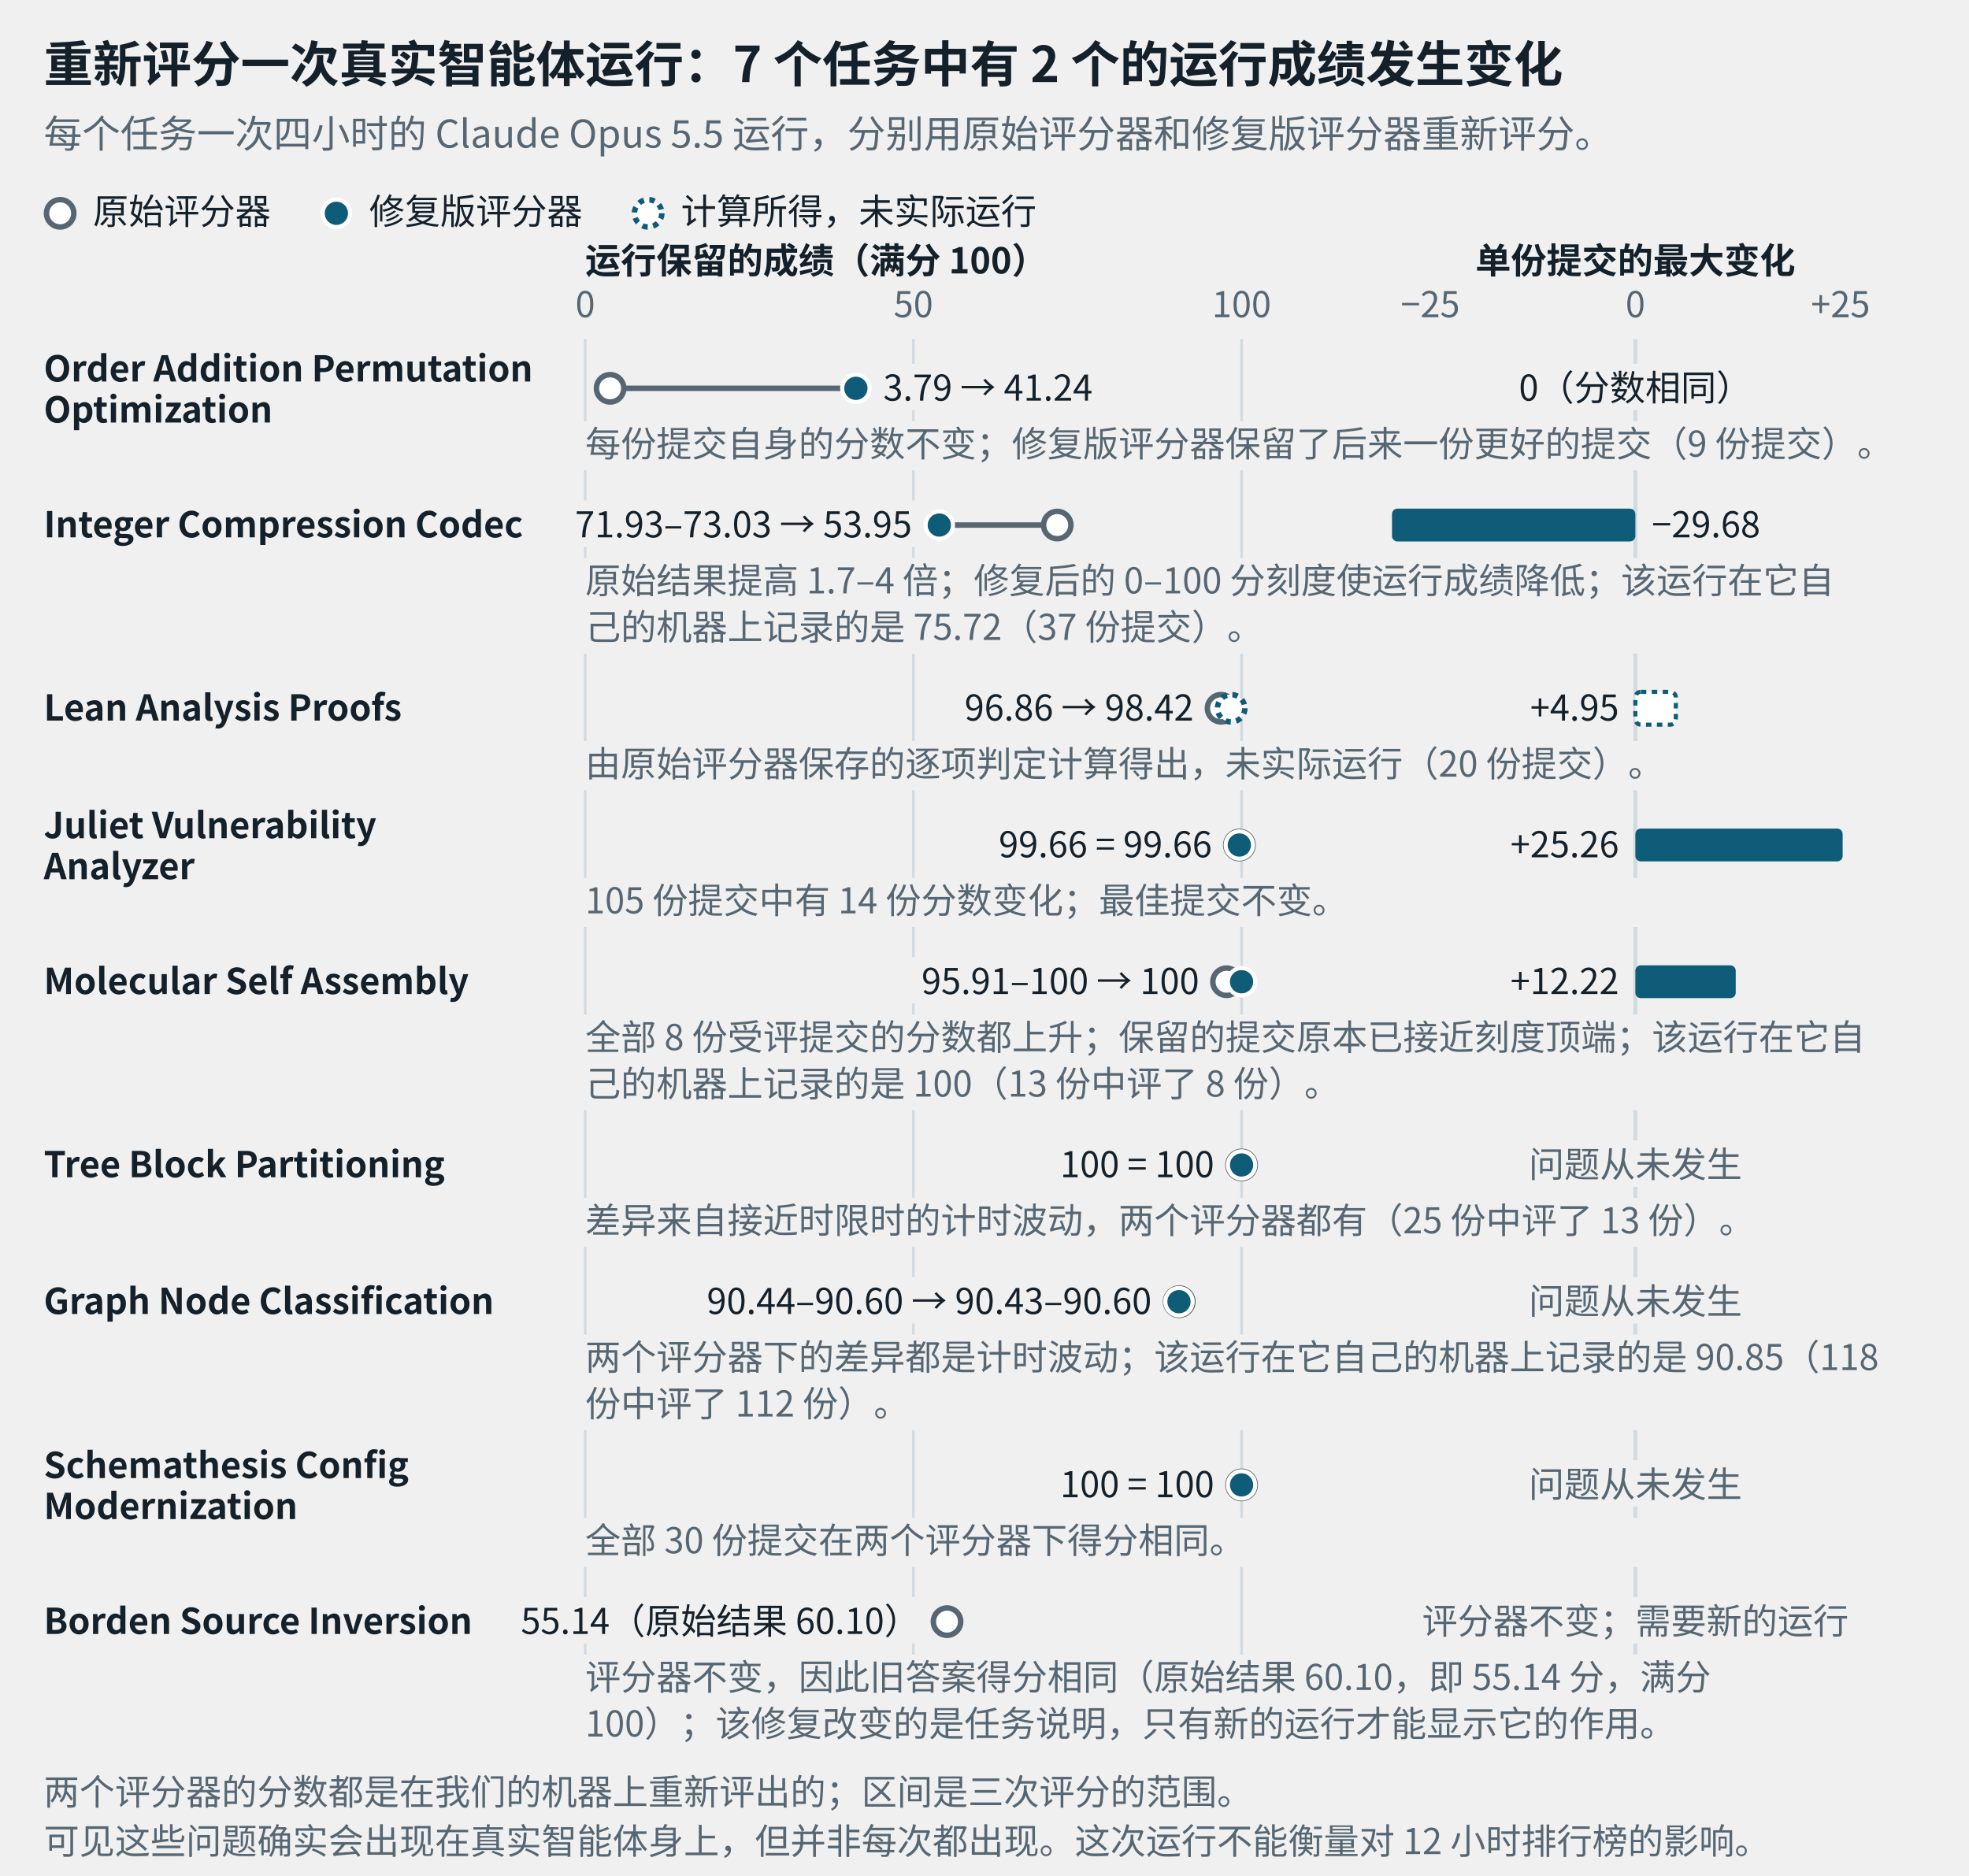
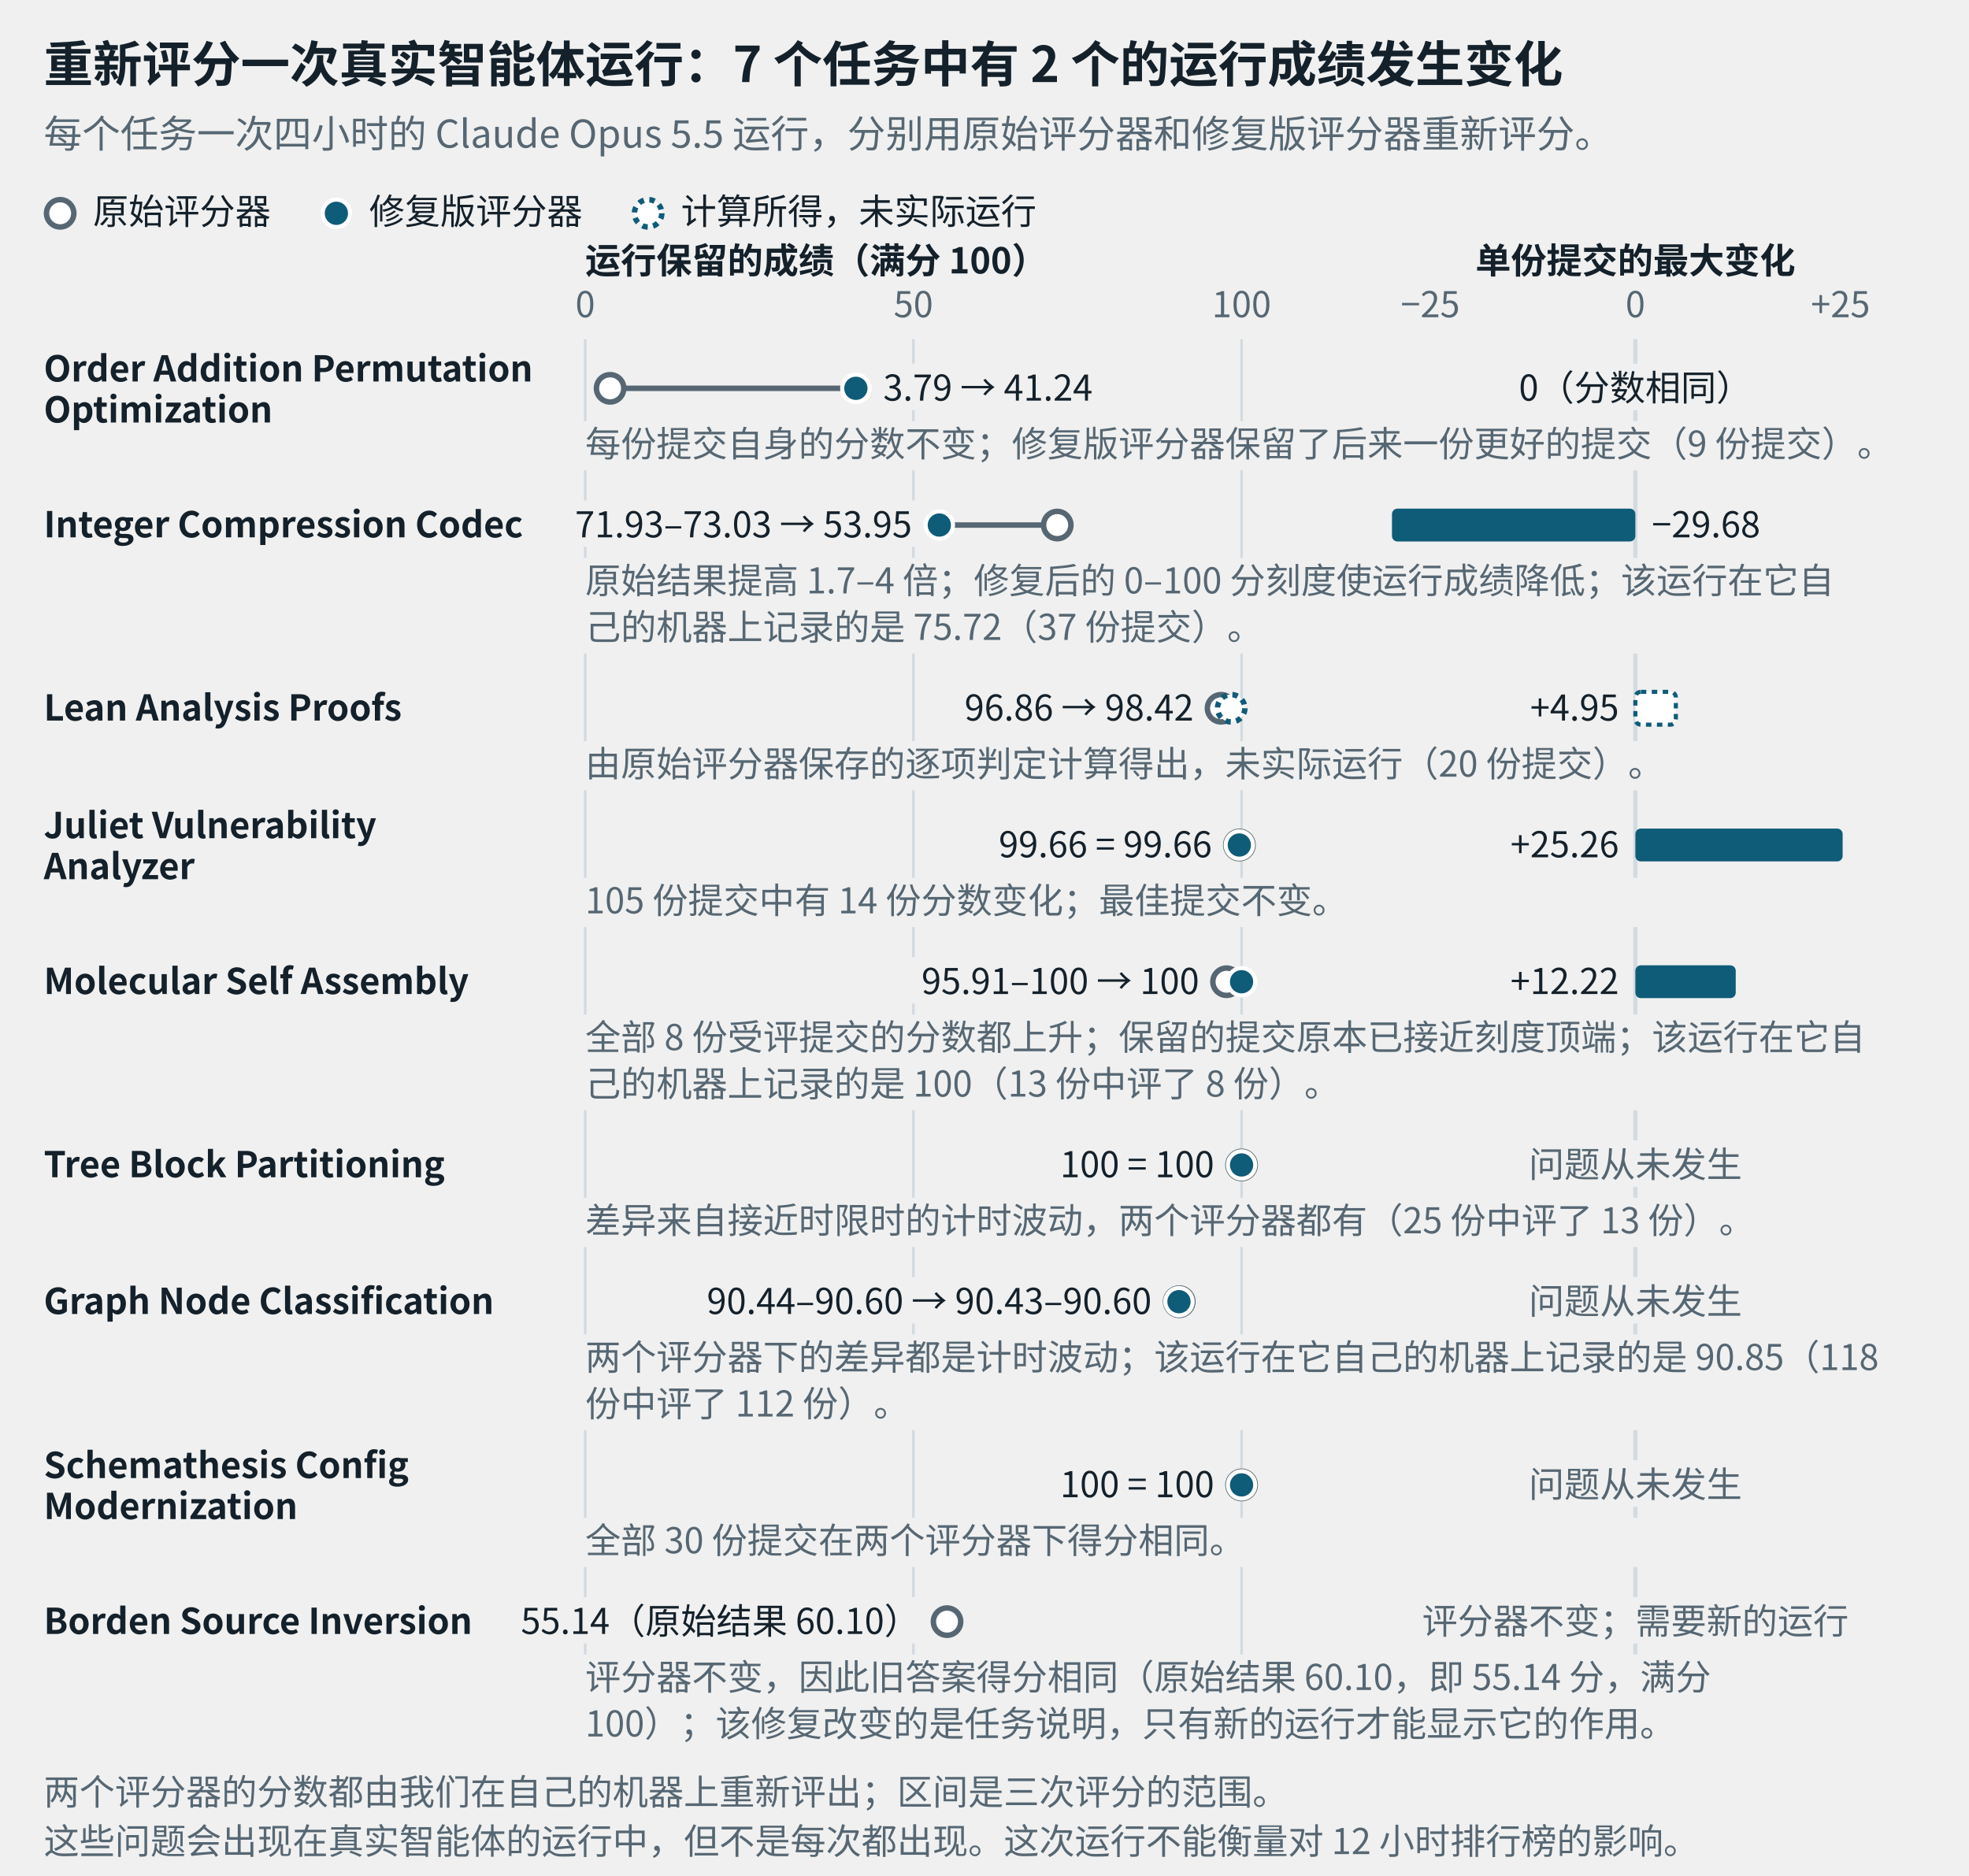
<svg xmlns="http://www.w3.org/2000/svg" viewBox="0 0 720 686" role="img">
  <style>
  .ink{fill:#14212b} .muted{fill:#566773} .rule{stroke:#d3dbe0} .bg{fill:#ffffff}
  .good{fill:#2c7a57} .bad{fill:#ad3528} .warn{fill:#9a6510} .acc{fill:#0f5c78}
  .accS{stroke:#0f5c78} .inkS{stroke:#14212b} .warnS{stroke:#9a6510} .mutedS{stroke:#566773}
  .accBg{fill:#e3eff4} .ioRing{stroke:#ffffff} .ioBand{fill:#eef2f4}
  text{font-family:"IBM Plex Sans","Noto Sans SC","Noto Sans CJK SC","PingFang SC","Microsoft YaHei",system-ui,-apple-system,"Segoe UI",sans-serif}
  @media (prefers-color-scheme: dark){
    .ink{fill:#e2e9ed} .muted{fill:#95a6b1} .rule{stroke:#2a3843} .bg{fill:#152029}
    .good{fill:#6cc79a} .bad{fill:#f08a7c} .warn{fill:#e0a64a} .acc{fill:#6cb6d3}
    .accS{stroke:#6cb6d3} .inkS{stroke:#e2e9ed} .warnS{stroke:#e0a64a} .mutedS{stroke:#95a6b1}
    .accBg{fill:#16303c} .ioRing{stroke:#152029} .ioBand{fill:#1c2a34}
  }
</style>
  <text x="16" y="30" class="ink" font-size="18" text-anchor="start" font-weight="700">重新评分一次真实智能体运行：7 个任务中有 2 个的运行成绩发生变化</text>
  <text x="16" y="54" class="muted" font-size="14" text-anchor="start" font-weight="400">每个任务一次四小时的 Claude Opus 5.5 运行，分别用原始评分器和修复版评分器重新评分。</text>
  <circle cx="22" cy="78" r="5" class="bg mutedS" stroke-width="2" />
  <text x="34" y="82" class="ink" font-size="13" text-anchor="start" font-weight="400">原始评分器</text>
  <circle cx="123" cy="78" r="5" class="acc ioRing" stroke-width="1.5" />
  <text x="135" y="82" class="ink" font-size="13" text-anchor="start" font-weight="400">修复版评分器</text>
  <circle cx="237" cy="78" r="5" class="bg accS" stroke-width="2" stroke-dasharray="2 2" />
  <text x="249" y="82" class="ink" font-size="13" text-anchor="start" font-weight="400">计算所得，未实际运行</text>
  <text x="214" y="100" class="ink" font-size="13" text-anchor="start" font-weight="600">运行保留的成绩（满分 100）</text>
  <text x="598" y="100" class="ink" font-size="13" text-anchor="middle" font-weight="600">单份提交的最大变化</text>
  <text x="214" y="116" class="muted" font-size="13" text-anchor="middle" font-weight="400">0</text>
  <text x="334" y="116" class="muted" font-size="13" text-anchor="middle" font-weight="400">50</text>
  <text x="454" y="116" class="muted" font-size="13" text-anchor="middle" font-weight="400">100</text>
  <text x="523" y="116" class="muted" font-size="13" text-anchor="middle" font-weight="400">−25</text>
  <text x="598" y="116" class="muted" font-size="13" text-anchor="middle" font-weight="400">0</text>
  <text x="673" y="116" class="muted" font-size="13" text-anchor="middle" font-weight="400">+25</text>
  <line x1="214" y1="124" x2="214" y2="154" class="rule" stroke-width="1" />
  <line x1="214" y1="172" x2="214" y2="183" class="rule" stroke-width="1" />
  <line x1="214" y1="200" x2="214" y2="204" class="rule" stroke-width="1" />
  <line x1="214" y1="239" x2="214" y2="271" class="rule" stroke-width="1" />
  <line x1="214" y1="289" x2="214" y2="321" class="rule" stroke-width="1" />
  <line x1="214" y1="339" x2="214" y2="371" class="rule" stroke-width="1" />
  <line x1="214" y1="406" x2="214" y2="438" class="rule" stroke-width="1" />
  <line x1="214" y1="456" x2="214" y2="488" class="rule" stroke-width="1" />
  <line x1="214" y1="523" x2="214" y2="555" class="rule" stroke-width="1" />
  <line x1="214" y1="573" x2="214" y2="584" class="rule" stroke-width="1" />
  <line x1="214" y1="601" x2="214" y2="605" class="rule" stroke-width="1" />
  <line x1="334" y1="124" x2="334" y2="133" class="rule" stroke-width="1" />
  <line x1="334" y1="150" x2="334" y2="154" class="rule" stroke-width="1" />
  <line x1="334" y1="172" x2="334" y2="183" class="rule" stroke-width="1" />
  <line x1="334" y1="200" x2="334" y2="204" class="rule" stroke-width="1" />
  <line x1="334" y1="239" x2="334" y2="271" class="rule" stroke-width="1" />
  <line x1="334" y1="289" x2="334" y2="321" class="rule" stroke-width="1" />
  <line x1="334" y1="339" x2="334" y2="350" class="rule" stroke-width="1" />
  <line x1="334" y1="367" x2="334" y2="371" class="rule" stroke-width="1" />
  <line x1="334" y1="406" x2="334" y2="438" class="rule" stroke-width="1" />
  <line x1="334" y1="456" x2="334" y2="467" class="rule" stroke-width="1" />
  <line x1="334" y1="484" x2="334" y2="488" class="rule" stroke-width="1" />
  <line x1="334" y1="523" x2="334" y2="555" class="rule" stroke-width="1" />
  <line x1="334" y1="573" x2="334" y2="584" class="rule" stroke-width="1" />
  <line x1="334" y1="601" x2="334" y2="605" class="rule" stroke-width="1" />
  <line x1="454" y1="124" x2="454" y2="154" class="rule" stroke-width="1" />
  <line x1="454" y1="172" x2="454" y2="204" class="rule" stroke-width="1" />
  <line x1="454" y1="239" x2="454" y2="271" class="rule" stroke-width="1" />
  <line x1="454" y1="289" x2="454" y2="321" class="rule" stroke-width="1" />
  <line x1="454" y1="339" x2="454" y2="371" class="rule" stroke-width="1" />
  <line x1="454" y1="406" x2="454" y2="438" class="rule" stroke-width="1" />
  <line x1="454" y1="456" x2="454" y2="488" class="rule" stroke-width="1" />
  <line x1="454" y1="523" x2="454" y2="555" class="rule" stroke-width="1" />
  <line x1="454" y1="573" x2="454" y2="605" class="rule" stroke-width="1" />
  <line x1="598" y1="124" x2="598" y2="133" class="rule" stroke-width="1.5" />
  <line x1="598" y1="150" x2="598" y2="154" class="rule" stroke-width="1.5" />
  <line x1="598" y1="172" x2="598" y2="204" class="rule" stroke-width="1.5" />
  <line x1="598" y1="239" x2="598" y2="271" class="rule" stroke-width="1.5" />
  <line x1="598" y1="289" x2="598" y2="321" class="rule" stroke-width="1.5" />
  <line x1="598" y1="339" x2="598" y2="371" class="rule" stroke-width="1.5" />
  <line x1="598" y1="406" x2="598" y2="417" class="rule" stroke-width="1.5" />
  <line x1="598" y1="434" x2="598" y2="438" class="rule" stroke-width="1.5" />
  <line x1="598" y1="456" x2="598" y2="467" class="rule" stroke-width="1.5" />
  <line x1="598" y1="484" x2="598" y2="488" class="rule" stroke-width="1.5" />
  <line x1="598" y1="523" x2="598" y2="534" class="rule" stroke-width="1.5" />
  <line x1="598" y1="551" x2="598" y2="555" class="rule" stroke-width="1.5" />
  <line x1="598" y1="573" x2="598" y2="584" class="rule" stroke-width="1.5" />
  <line x1="598" y1="601" x2="598" y2="605" class="rule" stroke-width="1.5" />
  <text x="16" y="139.5" class="ink" font-size="13" text-anchor="start" font-weight="600">Order Addition Permutation</text>
  <text x="16" y="154.5" class="ink" font-size="13" text-anchor="start" font-weight="600">Optimization</text>
  <line x1="223.1" y1="142" x2="313.0" y2="142" class="mutedS" stroke-width="2" />
  <circle cx="223.1" cy="142" r="5" class="bg mutedS" stroke-width="2" />
  <circle cx="312.968" cy="142" r="5" class="acc ioRing" stroke-width="1.5" />
  <text x="322.968" y="146.5" class="ink" font-size="13" text-anchor="start" font-weight="400">3.79 → 41.24</text>
  <text x="598" y="146.5" class="ink" font-size="13" text-anchor="middle" font-weight="400">0（分数相同）</text>
  <text x="214" y="167" class="muted" font-size="13" text-anchor="start" font-weight="400">每份提交自身的分数不变；修复版评分器保留了后来一份更好的提交（9 份提交）。</text>
  <text x="16" y="196.5" class="ink" font-size="13" text-anchor="start" font-weight="600">Integer Compression Codec</text>
  <line x1="386.6" y1="192" x2="343.5" y2="192" class="mutedS" stroke-width="2" />
  <circle cx="386.6" cy="192" r="5" class="bg mutedS" stroke-width="2" />
  <circle cx="343.479" cy="192" r="5" class="acc ioRing" stroke-width="1.5" />
  <text x="333.479" y="196.5" class="ink" font-size="13" text-anchor="end" font-weight="400">71.93–73.03 → 53.95</text>
  <rect x="509.0" y="186" width="89.0" height="12" rx="2" class="acc" stroke-width="1.5" />
  <text x="604" y="196.5" class="ink" font-size="13" text-anchor="start" font-weight="400">−29.68</text>
  <text x="214" y="217" class="muted" font-size="13" text-anchor="start" font-weight="400">原始结果提高 1.7–4 倍；修复后的 0–100 分刻度使运行成绩降低；该运行在它自</text>
  <text x="214" y="234" class="muted" font-size="13" text-anchor="start" font-weight="400">己的机器上记录的是 75.72（37 份提交）。</text>
  <text x="16" y="263.5" class="ink" font-size="13" text-anchor="start" font-weight="600">Lean Analysis Proofs</text>
  <line x1="446.5" y1="259" x2="450.2" y2="259" class="mutedS" stroke-width="2" />
  <circle cx="446.5" cy="259" r="5" class="bg mutedS" stroke-width="2" />
  <circle cx="450.2" cy="259" r="5" class="bg accS" stroke-width="2" stroke-dasharray="2 2" />
  <text x="436.472" y="263.5" class="ink" font-size="13" text-anchor="end" font-weight="400">96.86 → 98.42</text>
  <rect x="598.0" y="253" width="14.8" height="12" rx="2" class="bg accS" stroke-width="1.5" stroke-dasharray="2 2" />
  <text x="592" y="263.5" class="ink" font-size="13" text-anchor="end" font-weight="400">+4.95</text>
  <text x="214" y="284" class="muted" font-size="13" text-anchor="start" font-weight="400">由原始评分器保存的逐项判定计算得出，未实际运行（20 份提交）。</text>
  <text x="16" y="306.5" class="ink" font-size="13" text-anchor="start" font-weight="600">Juliet Vulnerability</text>
  <text x="16" y="321.5" class="ink" font-size="13" text-anchor="start" font-weight="600">Analyzer</text>
  <line x1="453.2" y1="309" x2="453.2" y2="309" class="mutedS" stroke-width="2" />
  <circle cx="453.2" cy="309" r="5" class="bg mutedS" stroke-width="2" />
  <circle cx="453.184" cy="309" r="5" class="acc ioRing" stroke-width="1.5" />
  <text x="443.184" y="313.5" class="ink" font-size="13" text-anchor="end" font-weight="400">99.66 = 99.66</text>
  <rect x="598.0" y="303" width="75.8" height="12" rx="2" class="acc" stroke-width="1.5" />
  <text x="592" y="313.5" class="ink" font-size="13" text-anchor="end" font-weight="400">+25.26</text>
  <text x="214" y="334" class="muted" font-size="13" text-anchor="start" font-weight="400">105 份提交中有 14 份分数变化；最佳提交不变。</text>
  <text x="16" y="363.5" class="ink" font-size="13" text-anchor="start" font-weight="600">Molecular Self Assembly</text>
  <line x1="448.5" y1="359" x2="454.0" y2="359" class="mutedS" stroke-width="2" />
  <circle cx="448.5" cy="359" r="5" class="bg mutedS" stroke-width="2" />
  <circle cx="454" cy="359" r="5" class="acc ioRing" stroke-width="1.5" />
  <text x="438.511" y="363.5" class="ink" font-size="13" text-anchor="end" font-weight="400">95.91–100 → 100</text>
  <rect x="598.0" y="353" width="36.7" height="12" rx="2" class="acc" stroke-width="1.5" />
  <text x="592" y="363.5" class="ink" font-size="13" text-anchor="end" font-weight="400">+12.22</text>
  <text x="214" y="384" class="muted" font-size="13" text-anchor="start" font-weight="400">全部 8 份受评提交的分数都上升；保留的提交原本已接近刻度顶端；该运行在它自</text>
  <text x="214" y="401" class="muted" font-size="13" text-anchor="start" font-weight="400">己的机器上记录的是 100（13 份中评了 8 份）。</text>
  <text x="16" y="430.5" class="ink" font-size="13" text-anchor="start" font-weight="600">Tree Block Partitioning</text>
  <line x1="454.0" y1="426" x2="454.0" y2="426" class="mutedS" stroke-width="2" />
  <circle cx="454.0" cy="426" r="5" class="bg mutedS" stroke-width="2" />
  <circle cx="454" cy="426" r="5" class="acc ioRing" stroke-width="1.5" />
  <text x="444" y="430.5" class="ink" font-size="13" text-anchor="end" font-weight="400">100 = 100</text>
  <text x="598" y="430.5" class="muted" font-size="13" text-anchor="middle" font-weight="400">问题从未发生</text>
  <text x="214" y="451" class="muted" font-size="13" text-anchor="start" font-weight="400">差异来自接近时限时的计时波动，两个评分器都有（25 份中评了 13 份）。</text>
  <text x="16" y="480.5" class="ink" font-size="13" text-anchor="start" font-weight="600">Graph Node Classification</text>
  <line x1="431.2" y1="476" x2="431.1" y2="476" class="mutedS" stroke-width="2" />
  <circle cx="431.2" cy="476" r="5" class="bg mutedS" stroke-width="2" />
  <circle cx="431.115" cy="476" r="5" class="acc ioRing" stroke-width="1.5" />
  <text x="421.115" y="480.5" class="ink" font-size="13" text-anchor="end" font-weight="400">90.44–90.60 → 90.43–90.60</text>
  <text x="598" y="480.5" class="muted" font-size="13" text-anchor="middle" font-weight="400">问题从未发生</text>
  <text x="214" y="501" class="muted" font-size="13" text-anchor="start" font-weight="400">两个评分器下的差异都是计时波动；该运行在它自己的机器上记录的是 90.85（118</text>
  <text x="214" y="518" class="muted" font-size="13" text-anchor="start" font-weight="400">份中评了 112 份）。</text>
  <text x="16" y="540.5" class="ink" font-size="13" text-anchor="start" font-weight="600">Schemathesis Config</text>
  <text x="16" y="555.5" class="ink" font-size="13" text-anchor="start" font-weight="600">Modernization</text>
  <line x1="454.0" y1="543" x2="454.0" y2="543" class="mutedS" stroke-width="2" />
  <circle cx="454.0" cy="543" r="5" class="bg mutedS" stroke-width="2" />
  <circle cx="454" cy="543" r="5" class="acc ioRing" stroke-width="1.5" />
  <text x="444" y="547.5" class="ink" font-size="13" text-anchor="end" font-weight="400">100 = 100</text>
  <text x="598" y="547.5" class="muted" font-size="13" text-anchor="middle" font-weight="400">问题从未发生</text>
  <text x="214" y="568" class="muted" font-size="13" text-anchor="start" font-weight="400">全部 30 份提交在两个评分器下得分相同。</text>
  <text x="16" y="597.5" class="ink" font-size="13" text-anchor="start" font-weight="600">Borden Source Inversion</text>
  <circle cx="346.3" cy="593" r="5" class="bg mutedS" stroke-width="2" />
  <text x="336.337" y="597.5" class="ink" font-size="13" text-anchor="end" font-weight="400">55.14（原始结果 60.10）</text>
  <text x="598" y="597.5" class="muted" font-size="13" text-anchor="middle" font-weight="400">评分器不变；需要新的运行</text>
  <text x="214" y="618" class="muted" font-size="13" text-anchor="start" font-weight="400">评分器不变，因此旧答案得分相同（原始结果 60.10，即 55.14 分，满分</text>
  <text x="214" y="635" class="muted" font-size="13" text-anchor="start" font-weight="400">100）；该修复改变的是任务说明，只有新的运行才能显示它的作用。</text>
-   <text x="16" y="660" class="muted" font-size="13" text-anchor="start" font-weight="400">两个评分器的分数都是在我们的机器上重新评出的；区间是三次评分的范围。</text>
-   <text x="16" y="678" class="muted" font-size="13" text-anchor="start" font-weight="400">可见这些问题确实会出现在真实智能体身上，但并非每次都出现。这次运行不能衡量对 12 小时排行榜的影响。</text>
+   <text x="16" y="660" class="muted" font-size="13" text-anchor="start" font-weight="400">两个评分器的分数都由我们在自己的机器上重新评出；区间是三次评分的范围。</text>
+   <text x="16" y="678" class="muted" font-size="13" text-anchor="start" font-weight="400">这些问题会出现在真实智能体的运行中，但不是每次都出现。这次运行不能衡量对 12 小时排行榜的影响。</text>
</svg>
